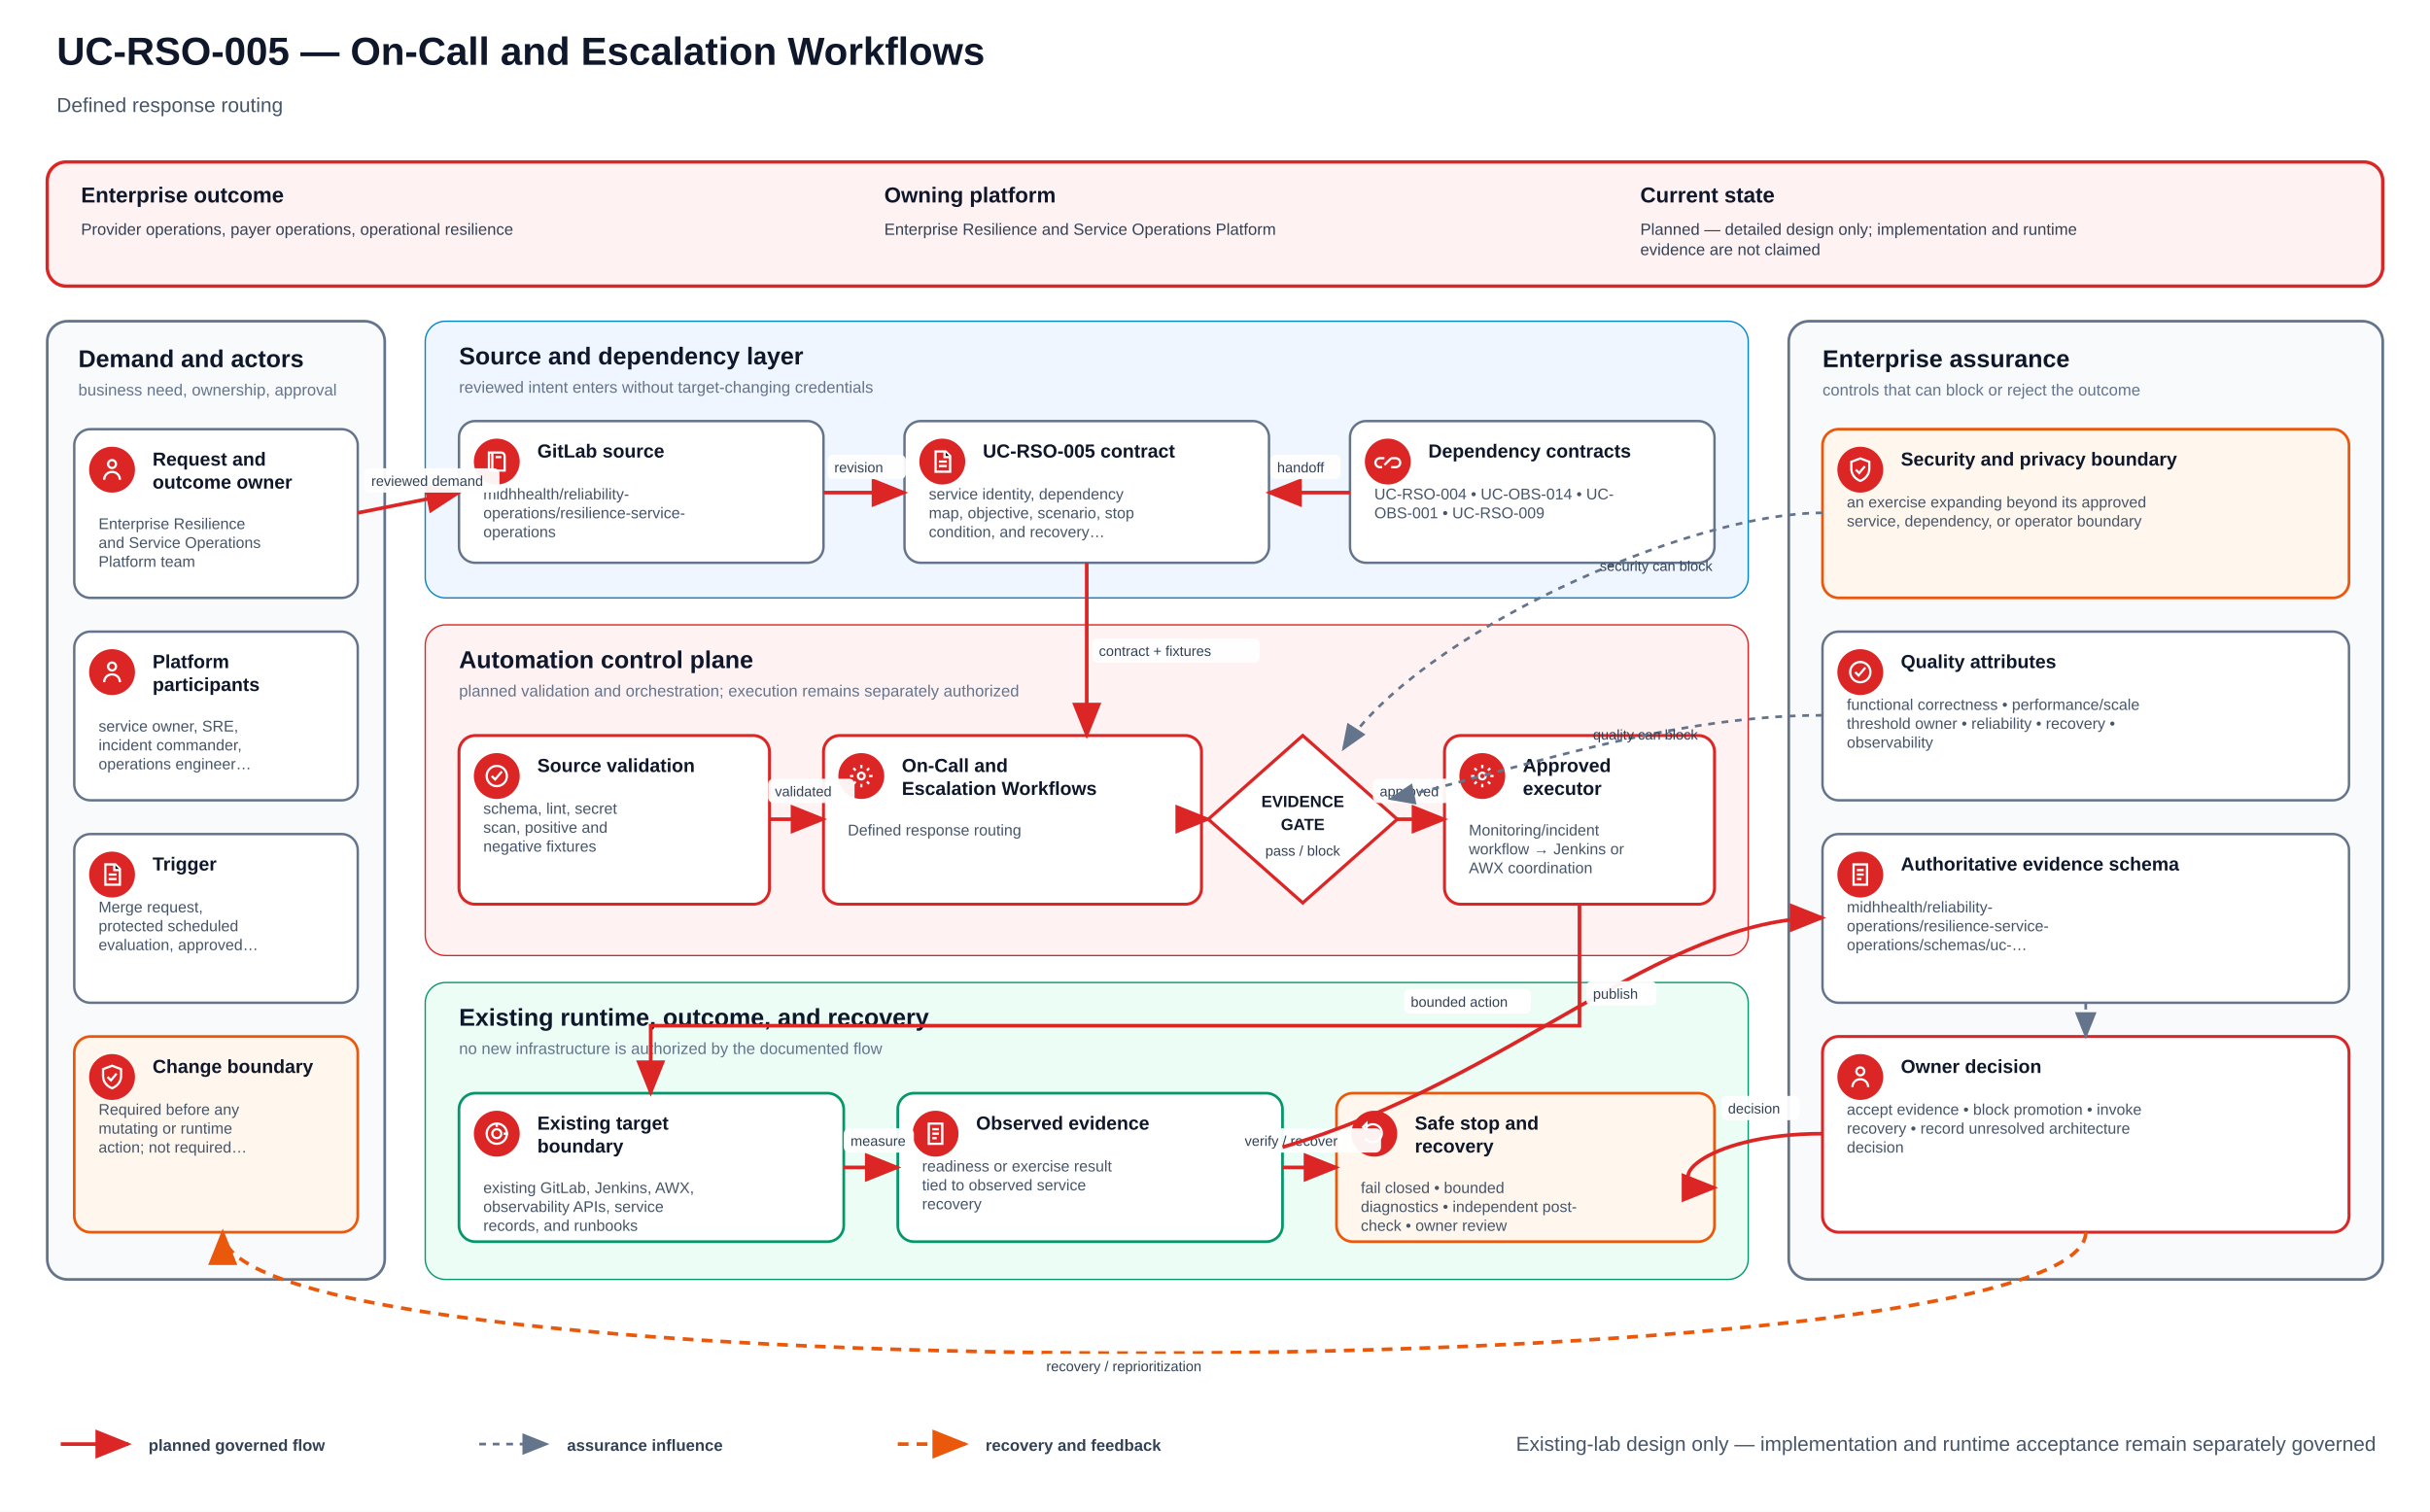
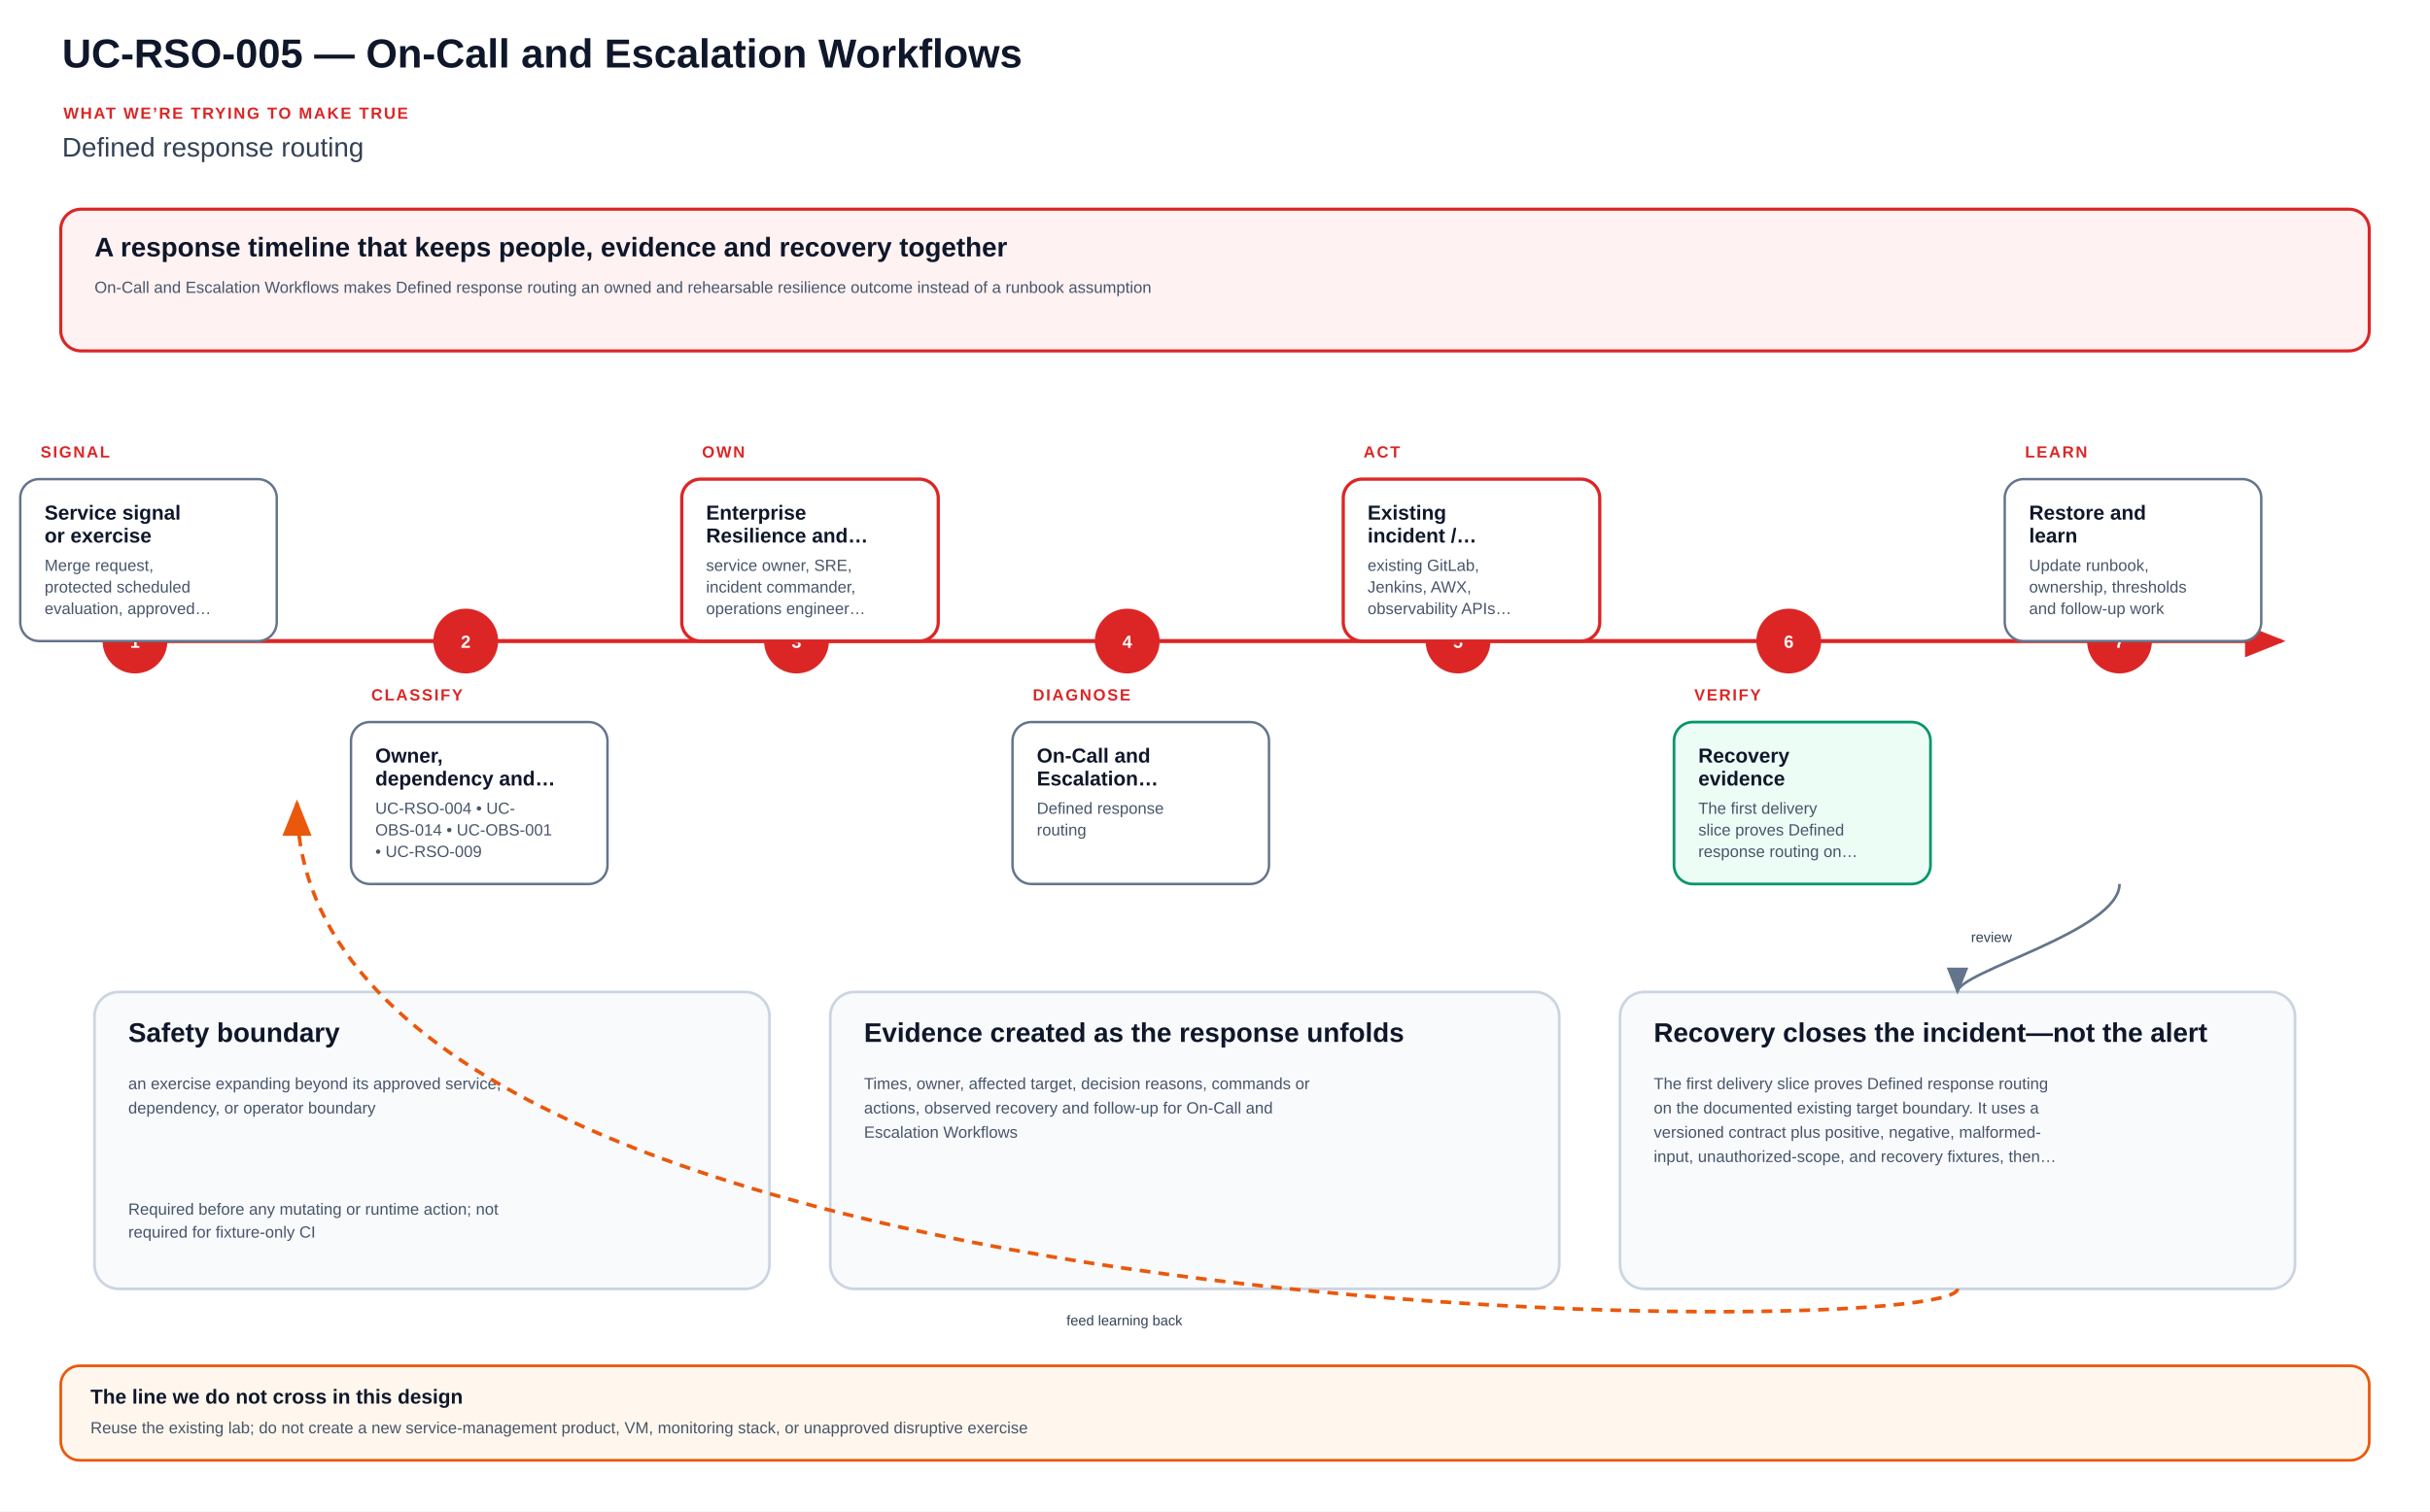
- <svg xmlns="http://www.w3.org/2000/svg" width="1800" height="1120" viewBox="0 0 1800 1120" role="img" aria-labelledby="title desc">
+ <svg xmlns="http://www.w3.org/2000/svg" width="1800" height="1120" viewBox="0 0 1800 1120" role="img" aria-labelledby="title desc" data-use-case="UC-RSO-005" data-archetype="response">
  <defs>
    <style>
- .bg{fill:#fff}.context{fill:#fef2f2;stroke:#dc2626;stroke-width:2.5}.rail{fill:#f8fafc;stroke:#64748b;stroke-width:2}.layer{fill:#fff;stroke:#94a3b8;stroke-width:2}.sourceLayer{fill:#eff6ff;stroke:#0284c7}.controlLayer{fill:#fef2f2;stroke:#dc2626}.runtimeLayer{fill:#ecfdf5;stroke:#059669}.node{fill:#fff;stroke:#64748b;stroke-width:1.8}.controlNode{fill:#fff;stroke:#dc2626;stroke-width:2.2}.runtimeNode{fill:#fff;stroke:#059669;stroke-width:2}.riskNode{fill:#fff7ed;stroke:#ea580c;stroke-width:2}.iconBadge{fill:#dc2626}.mainTitle{font:700 29px Arial,sans-serif;fill:#0f172a}.subtitle{font:15px Arial,sans-serif;fill:#475569}.sectionTitle{font:700 18px Arial,sans-serif;fill:#0f172a}.sectionSub{font:12px Arial,sans-serif;fill:#64748b}.nodeTitle{font:700 14px Arial,sans-serif;fill:#0f172a}.nodeSub{font:11.5px Arial,sans-serif;fill:#475569}.contextTitle{font:700 16px Arial,sans-serif;fill:#0f172a}.contextText{font:12px Arial,sans-serif;fill:#334155}.edge{stroke:#dc2626;stroke-width:2.7;fill:none;marker-end:url(#arrow)}.dashed{stroke:#ea580c;stroke-dasharray:8 6;marker-end:url(#orangeArrow)}.assuranceEdge{stroke:#64748b;stroke-width:2;stroke-dasharray:5 5;fill:none;marker-end:url(#grayArrow)}.labelBg{fill:#fff;opacity:.94}.edgeLabel{font:10.5px Arial,sans-serif;fill:#334155}.decision{fill:#fff;stroke:#dc2626;stroke-width:2.4}.decisionText{font:700 12px Arial,sans-serif;fill:#0f172a}.legend{font:700 12px Arial,sans-serif;fill:#334155}
+ .bg{fill:#fff}.panel{fill:#f8fafc;stroke:#cbd5e1;stroke-width:2}.accentPanel{fill:#fef2f2;stroke:#dc2626;stroke-width:2.3}.card{fill:#fff;stroke:#64748b;stroke-width:1.8}.accentCard{fill:#fff;stroke:#dc2626;stroke-width:2.4}.goodCard{fill:#ecfdf5;stroke:#059669;stroke-width:2}.warnCard{fill:#fff7ed;stroke:#ea580c;stroke-width:2}.darkCard{fill:#0f172a;stroke:#0f172a;stroke-width:2}.mainTitle{font:700 30px Arial,sans-serif;fill:#0f172a}.kicker{font:700 12px Arial,sans-serif;fill:#dc2626;letter-spacing:1.2px}.quote{font:20px Arial,sans-serif;fill:#334155}.section{font:700 20px Arial,sans-serif;fill:#0f172a}.sectionSub{font:12px Arial,sans-serif;fill:#64748b}.cardTitle{font:700 15px Arial,sans-serif;fill:#0f172a}.body{font:12px Arial,sans-serif;fill:#475569}.inverseTitle{font:700 15px Arial,sans-serif;fill:#fff}.inverseBody{font:12px Arial,sans-serif;fill:#e2e8f0}.badge{fill:#dc2626}.badgeText{font:700 13px Arial,sans-serif;fill:#fff}.arrow{stroke:#dc2626;stroke-width:3;fill:none;marker-end:url(#arrow)}.thinArrow{stroke:#64748b;stroke-width:2;fill:none;marker-end:url(#grayArrow)}.feedback{stroke:#ea580c;stroke-width:2.7;stroke-dasharray:8 6;fill:none;marker-end:url(#orangeArrow)}.label{fill:#fff;opacity:.94}.edgeText{font:10.5px Arial,sans-serif;fill:#334155}.lane{fill:none;stroke:#94a3b8;stroke-width:1.8;stroke-dasharray:7 6}.decision{fill:#fff;stroke:#dc2626;stroke-width:2.5}.small{font:11px Arial,sans-serif;fill:#64748b}.note{font:italic 14px Georgia,serif;fill:#475569}.hub{fill:#dc2626;stroke:#dc2626;stroke-width:2}.hubTitle{font:700 18px Arial,sans-serif;fill:#fff}.hubBody{font:12px Arial,sans-serif;fill:#fff}.zone{fill:#fef2f2;stroke:#dc2626;stroke-width:2}.nodeCircle{fill:#fff;stroke:#dc2626;stroke-width:2.3}.nodeTitle{font:700 13px Arial,sans-serif;fill:#0f172a}.nodeBody{font:11px Arial,sans-serif;fill:#475569}
</style>
    <marker id="arrow" markerWidth="11" markerHeight="11" refX="9" refY="4" orient="auto">
-       <path d="M0,0 L0,8 L10,4 z" fill="#dc2626" />
+       <path d="M0 0L0 8L10 4z" fill="#dc2626" />
+     </marker>
+     <marker id="grayArrow" markerWidth="11" markerHeight="11" refX="9" refY="4" orient="auto">
+       <path d="M0 0L0 8L10 4z" fill="#64748b" />
    </marker>
    <marker id="orangeArrow" markerWidth="11" markerHeight="11" refX="9" refY="4" orient="auto">
-       <path d="M0,0 L0,8 L10,4 z" fill="#ea580c" />
+       <path d="M0 0L0 8L10 4z" fill="#ea580c" />
    </marker>
-     <marker id="grayArrow" markerWidth="11" markerHeight="11" refX="9" refY="4" orient="auto">
-       <path d="M0,0 L0,8 L10,4 z" fill="#64748b" />
-     </marker>
-     <symbol id="icon-person" viewBox="0 0 24 24">
-       <circle cx="12" cy="7" r="3.5" fill="none" stroke="#fff" stroke-width="2" />
-       <path d="M5 21c0-4 3-7 7-7s7 3 7 7" fill="none" stroke="#fff" stroke-width="2" />
-     </symbol>
-     <symbol id="icon-repo" viewBox="0 0 24 24">
-       <path d="M5 4h11a3 3 0 013 3v13H7a2 2 0 01-2-2V4z" fill="none" stroke="#fff" stroke-width="2" />
-       <path d="M8 4v16M11 8h5" stroke="#fff" stroke-width="2" />
-     </symbol>
-     <symbol id="icon-contract" viewBox="0 0 24 24">
-       <path d="M6 3h9l4 4v14H6z" fill="none" stroke="#fff" stroke-width="2" />
-       <path d="M14 3v5h5M9 12h7M9 16h7" stroke="#fff" stroke-width="2" />
-     </symbol>
-     <symbol id="icon-link" viewBox="0 0 24 24">
-       <path d="M9 15l6-6M7 17H5a4 4 0 010-8h4M15 9h4a4 4 0 010 8h-4" fill="none" stroke="#fff" stroke-width="2" />
-     </symbol>
-     <symbol id="icon-check" viewBox="0 0 24 24">
-       <circle cx="12" cy="12" r="9" fill="none" stroke="#fff" stroke-width="2" />
-       <path d="M7.5 12l3 3 6-7" fill="none" stroke="#fff" stroke-width="2" />
-     </symbol>
-     <symbol id="icon-gear" viewBox="0 0 24 24">
-       <circle cx="12" cy="12" r="3" fill="none" stroke="#fff" stroke-width="2" />
-       <path d="M12 2v3M12 19v3M2 12h3M19 12h3M5 5l2 2M17 17l2 2M19 5l-2 2M7 17l-2 2" stroke="#fff" stroke-width="2" />
-     </symbol>
-     <symbol id="icon-target" viewBox="0 0 24 24">
-       <circle cx="12" cy="12" r="9" fill="none" stroke="#fff" stroke-width="2" />
-       <circle cx="12" cy="12" r="4" fill="none" stroke="#fff" stroke-width="2" />
-       <path d="M12 2v4M22 12h-4" stroke="#fff" stroke-width="2" />
-     </symbol>
-     <symbol id="icon-evidence" viewBox="0 0 24 24">
-       <path d="M6 3h12v18H6z" fill="none" stroke="#fff" stroke-width="2" />
-       <path d="M9 8h6M9 12h6M9 16h4" stroke="#fff" stroke-width="2" />
-     </symbol>
-     <symbol id="icon-shield" viewBox="0 0 24 24">
-       <path d="M12 2l8 3v6c0 5-3 9-8 11-5-2-8-6-8-11V5z" fill="none" stroke="#fff" stroke-width="2" />
-       <path d="M8 12l3 3 5-6" fill="none" stroke="#fff" stroke-width="2" />
-     </symbol>
-     <symbol id="icon-recovery" viewBox="0 0 24 24">
-       <path d="M5 8V3l-3 3 3 3M5 6a8 8 0 11-1 10" fill="none" stroke="#fff" stroke-width="2" />
-     </symbol>
  </defs>
  <rect class="bg" width="1800" height="1120" />
-   <text class="mainTitle" x="42" y="48">
-     <tspan x="42" dy="0">UC-RSO-005 — On-Call and Escalation Workflows</tspan>
+   <text class="mainTitle" x="46" y="50">
+     <tspan x="46" dy="0">UC-RSO-005 — On-Call and Escalation Workflows</tspan>
  </text>
-   <text class="subtitle" x="42" y="83" text-anchor="start">
-     <tspan x="42" dy="0">Defined response routing</tspan>
+   <text class="kicker" x="47" y="88">WHAT WE’RE TRYING TO MAKE TRUE</text>
+   <text class="quote" x="46" y="116" text-anchor="start">
+     <tspan x="46" dy="0">Defined response routing</tspan>
  </text>
-   <rect class="context" x="35" y="120" width="1730" height="92" rx="14" />
-   <text class="contextTitle" x="60" y="150">Enterprise outcome</text>
-   <text class="contextText" x="60" y="174" text-anchor="start">
-     <tspan x="60" dy="0">Provider operations, payer operations, operational resilience</tspan>
+   <rect class="accentPanel" x="45" y="155" width="1710" height="105" rx="15" />
+   <text class="section" x="70" y="190">A response timeline that keeps people, evidence and recovery together</text>
+   <text class="body" x="70" y="217" text-anchor="start">
+     <tspan x="70" dy="0">On-Call and Escalation Workflows makes Defined response routing an owned and rehearsable resilience outcome instead of a runbook assumption</tspan>
  </text>
-   <text class="contextTitle" x="655" y="150">Owning platform</text>
-   <text class="contextText" x="655" y="174" text-anchor="start">
-     <tspan x="655" dy="0">Enterprise Resilience and Service Operations Platform</tspan>
+   <line x1="100" y1="475" x2="1690" y2="475" class="arrow" />
+   <circle class="badge" cx="100" cy="475" r="24" />
+   <text class="badgeText" x="100" y="480" text-anchor="middle">1</text>
+   <text class="kicker" x="30" y="339">SIGNAL</text>
+   <rect class="card" x="15" y="355" width="190" height="120" rx="14" />
+   <text class="cardTitle" x="33" y="385" text-anchor="start">
+     <tspan x="33" dy="0">Service signal</tspan>
+     <tspan x="33" dy="17">or exercise</tspan>
  </text>
-   <text class="contextTitle" x="1215" y="150">Current state</text>
-   <text class="contextText" x="1215" y="174" text-anchor="start">
-     <tspan x="1215" dy="0">Planned — detailed design only; implementation and runtime</tspan>
-     <tspan x="1215" dy="15">evidence are not claimed</tspan>
+   <text class="body" x="33" y="423" text-anchor="start">
+     <tspan x="33" dy="0">Merge request,</tspan>
+     <tspan x="33" dy="16">protected scheduled</tspan>
+     <tspan x="33" dy="16">evaluation, approved…</tspan>
  </text>
-   <rect class="rail" x="35" y="238" width="250" height="710" rx="15" />
-   <text class="sectionTitle" x="58" y="272">Demand and actors</text>
-   <text class="sectionSub" x="58" y="293">business need, ownership, approval</text>
-   <rect class="node" x="55" y="318" width="210" height="125" rx="12" />
-   <circle class="iconBadge" cx="83" cy="348" r="17" />
-   <use href="#icon-person" x="73" y="338" width="20" height="20" />
-   <text class="nodeTitle" x="113" y="345">
-     <tspan x="113" dy="0">Request and</tspan>
-     <tspan x="113" dy="17">outcome owner</tspan>
+   <circle class="badge" cx="345" cy="475" r="24" />
+   <text class="badgeText" x="345" y="480" text-anchor="middle">2</text>
+   <text class="kicker" x="275" y="519">CLASSIFY</text>
+   <rect class="card" x="260" y="535" width="190" height="120" rx="14" />
+   <text class="cardTitle" x="278" y="565" text-anchor="start">
+     <tspan x="278" dy="0">Owner,</tspan>
+     <tspan x="278" dy="17">dependency and…</tspan>
  </text>
-   <text class="nodeSub" x="73" y="392" text-anchor="start">
-     <tspan x="73" dy="0">Enterprise Resilience</tspan>
-     <tspan x="73" dy="14">and Service Operations</tspan>
-     <tspan x="73" dy="14">Platform team</tspan>
+   <text class="body" x="278" y="603" text-anchor="start">
+     <tspan x="278" dy="0">UC-RSO-004 • UC-</tspan>
+     <tspan x="278" dy="16">OBS-014 • UC-OBS-001</tspan>
+     <tspan x="278" dy="16">• UC-RSO-009</tspan>
  </text>
-   <rect class="node" x="55" y="468" width="210" height="125" rx="12" />
-   <circle class="iconBadge" cx="83" cy="498" r="17" />
-   <use href="#icon-person" x="73" y="488" width="20" height="20" />
-   <text class="nodeTitle" x="113" y="495">
-     <tspan x="113" dy="0">Platform</tspan>
-     <tspan x="113" dy="17">participants</tspan>
+   <circle class="badge" cx="590" cy="475" r="24" />
+   <text class="badgeText" x="590" y="480" text-anchor="middle">3</text>
+   <text class="kicker" x="520" y="339">OWN</text>
+   <rect class="accentCard" x="505" y="355" width="190" height="120" rx="14" />
+   <text class="cardTitle" x="523" y="385" text-anchor="start">
+     <tspan x="523" dy="0">Enterprise</tspan>
+     <tspan x="523" dy="17">Resilience and…</tspan>
  </text>
-   <text class="nodeSub" x="73" y="542" text-anchor="start">
-     <tspan x="73" dy="0">service owner, SRE,</tspan>
-     <tspan x="73" dy="14">incident commander,</tspan>
-     <tspan x="73" dy="14">operations engineer…</tspan>
+   <text class="body" x="523" y="423" text-anchor="start">
+     <tspan x="523" dy="0">service owner, SRE,</tspan>
+     <tspan x="523" dy="16">incident commander,</tspan>
+     <tspan x="523" dy="16">operations engineer…</tspan>
  </text>
-   <rect class="node" x="55" y="618" width="210" height="125" rx="12" />
-   <circle class="iconBadge" cx="83" cy="648" r="17" />
-   <use href="#icon-contract" x="73" y="638" width="20" height="20" />
-   <text class="nodeTitle" x="113" y="645">
-     <tspan x="113" dy="0">Trigger</tspan>
+   <circle class="badge" cx="835" cy="475" r="24" />
+   <text class="badgeText" x="835" y="480" text-anchor="middle">4</text>
+   <text class="kicker" x="765" y="519">DIAGNOSE</text>
+   <rect class="card" x="750" y="535" width="190" height="120" rx="14" />
+   <text class="cardTitle" x="768" y="565" text-anchor="start">
+     <tspan x="768" dy="0">On-Call and</tspan>
+     <tspan x="768" dy="17">Escalation…</tspan>
  </text>
-   <text class="nodeSub" x="73" y="676" text-anchor="start">
-     <tspan x="73" dy="0">Merge request,</tspan>
-     <tspan x="73" dy="14">protected scheduled</tspan>
-     <tspan x="73" dy="14">evaluation, approved…</tspan>
+   <text class="body" x="768" y="603" text-anchor="start">
+     <tspan x="768" dy="0">Defined response</tspan>
+     <tspan x="768" dy="16">routing</tspan>
  </text>
-   <rect class="riskNode" x="55" y="768" width="210" height="145" rx="12" />
-   <circle class="iconBadge" cx="83" cy="798" r="17" />
-   <use href="#icon-shield" x="73" y="788" width="20" height="20" />
-   <text class="nodeTitle" x="113" y="795">
-     <tspan x="113" dy="0">Change boundary</tspan>
+   <circle class="badge" cx="1080" cy="475" r="24" />
+   <text class="badgeText" x="1080" y="480" text-anchor="middle">5</text>
+   <text class="kicker" x="1010" y="339">ACT</text>
+   <rect class="accentCard" x="995" y="355" width="190" height="120" rx="14" />
+   <text class="cardTitle" x="1013" y="385" text-anchor="start">
+     <tspan x="1013" dy="0">Existing</tspan>
+     <tspan x="1013" dy="17">incident /…</tspan>
  </text>
-   <text class="nodeSub" x="73" y="826" text-anchor="start">
-     <tspan x="73" dy="0">Required before any</tspan>
-     <tspan x="73" dy="14">mutating or runtime</tspan>
-     <tspan x="73" dy="14">action; not required…</tspan>
+   <text class="body" x="1013" y="423" text-anchor="start">
+     <tspan x="1013" dy="0">existing GitLab,</tspan>
+     <tspan x="1013" dy="16">Jenkins, AWX,</tspan>
+     <tspan x="1013" dy="16">observability APIs…</tspan>
  </text>
-   <rect class="sourceLayer" x="315" y="238" width="980" height="205" rx="15" />
-   <text class="sectionTitle" x="340" y="270">Source and dependency layer</text>
-   <text class="sectionSub" x="340" y="291">reviewed intent enters without target-changing credentials</text>
-   <rect class="node" x="340" y="312" width="270" height="105" rx="12" />
-   <circle class="iconBadge" cx="368" cy="342" r="17" />
-   <use href="#icon-repo" x="358" y="332" width="20" height="20" />
-   <text class="nodeTitle" x="398" y="339">
-     <tspan x="398" dy="0">GitLab source</tspan>
+   <circle class="badge" cx="1325" cy="475" r="24" />
+   <text class="badgeText" x="1325" y="480" text-anchor="middle">6</text>
+   <text class="kicker" x="1255" y="519">VERIFY</text>
+   <rect class="goodCard" x="1240" y="535" width="190" height="120" rx="14" />
+   <text class="cardTitle" x="1258" y="565" text-anchor="start">
+     <tspan x="1258" dy="0">Recovery</tspan>
+     <tspan x="1258" dy="17">evidence</tspan>
  </text>
-   <text class="nodeSub" x="358" y="370" text-anchor="start">
-     <tspan x="358" dy="0">midhhealth/reliability-</tspan>
-     <tspan x="358" dy="14">operations/resilience-service-</tspan>
-     <tspan x="358" dy="14">operations</tspan>
+   <text class="body" x="1258" y="603" text-anchor="start">
+     <tspan x="1258" dy="0">The first delivery</tspan>
+     <tspan x="1258" dy="16">slice proves Defined</tspan>
+     <tspan x="1258" dy="16">response routing on…</tspan>
  </text>
-   <rect class="node" x="670" y="312" width="270" height="105" rx="12" />
-   <circle class="iconBadge" cx="698" cy="342" r="17" />
-   <use href="#icon-contract" x="688" y="332" width="20" height="20" />
-   <text class="nodeTitle" x="728" y="339">
-     <tspan x="728" dy="0">UC-RSO-005 contract</tspan>
+   <circle class="badge" cx="1570" cy="475" r="24" />
+   <text class="badgeText" x="1570" y="480" text-anchor="middle">7</text>
+   <text class="kicker" x="1500" y="339">LEARN</text>
+   <rect class="card" x="1485" y="355" width="190" height="120" rx="14" />
+   <text class="cardTitle" x="1503" y="385" text-anchor="start">
+     <tspan x="1503" dy="0">Restore and</tspan>
+     <tspan x="1503" dy="17">learn</tspan>
  </text>
-   <text class="nodeSub" x="688" y="370" text-anchor="start">
-     <tspan x="688" dy="0">service identity, dependency</tspan>
-     <tspan x="688" dy="14">map, objective, scenario, stop</tspan>
-     <tspan x="688" dy="14">condition, and recovery…</tspan>
+   <text class="body" x="1503" y="423" text-anchor="start">
+     <tspan x="1503" dy="0">Update runbook,</tspan>
+     <tspan x="1503" dy="16">ownership, thresholds</tspan>
+     <tspan x="1503" dy="16">and follow-up work</tspan>
  </text>
-   <rect class="node" x="1000" y="312" width="270" height="105" rx="12" />
-   <circle class="iconBadge" cx="1028" cy="342" r="17" />
-   <use href="#icon-link" x="1018" y="332" width="20" height="20" />
-   <text class="nodeTitle" x="1058" y="339">
-     <tspan x="1058" dy="0">Dependency contracts</tspan>
+   <rect class="panel" x="70" y="735" width="500" height="220" rx="18" />
+   <text class="section" x="95" y="772">Safety boundary</text>
+   <text class="body" x="95" y="807" text-anchor="start">
+     <tspan x="95" dy="0">an exercise expanding beyond its approved service,</tspan>
+     <tspan x="95" dy="18">dependency, or operator boundary</tspan>
  </text>
-   <text class="nodeSub" x="1018" y="370" text-anchor="start">
-     <tspan x="1018" dy="0">UC-RSO-004 • UC-OBS-014 • UC-</tspan>
-     <tspan x="1018" dy="14">OBS-001 • UC-RSO-009</tspan>
+   <text class="body" x="95" y="900" text-anchor="start">
+     <tspan x="95" dy="0">Required before any mutating or runtime action; not</tspan>
+     <tspan x="95" dy="17">required for fixture-only CI</tspan>
  </text>
-   <rect class="controlLayer" x="315" y="463" width="980" height="245" rx="15" />
-   <text class="sectionTitle" x="340" y="495">Automation control plane</text>
-   <text class="sectionSub" x="340" y="516">planned validation and orchestration; execution remains separately authorized</text>
-   <rect class="controlNode" x="340" y="545" width="230" height="125" rx="12" />
-   <circle class="iconBadge" cx="368" cy="575" r="17" />
-   <use href="#icon-check" x="358" y="565" width="20" height="20" />
-   <text class="nodeTitle" x="398" y="572">
-     <tspan x="398" dy="0">Source validation</tspan>
+   <rect class="panel" x="615" y="735" width="540" height="220" rx="18" />
+   <text class="section" x="640" y="772">Evidence created as the response unfolds</text>
+   <text class="body" x="640" y="807" text-anchor="start">
+     <tspan x="640" dy="0">Times, owner, affected target, decision reasons, commands or</tspan>
+     <tspan x="640" dy="18">actions, observed recovery and follow-up for On-Call and</tspan>
+     <tspan x="640" dy="18">Escalation Workflows</tspan>
  </text>
-   <text class="nodeSub" x="358" y="603" text-anchor="start">
-     <tspan x="358" dy="0">schema, lint, secret</tspan>
-     <tspan x="358" dy="14">scan, positive and</tspan>
-     <tspan x="358" dy="14">negative fixtures</tspan>
+   <rect class="panel" x="1200" y="735" width="500" height="220" rx="18" />
+   <text class="section" x="1225" y="772">Recovery closes the incident—not the alert</text>
+   <text class="body" x="1225" y="807" text-anchor="start">
+     <tspan x="1225" dy="0">The first delivery slice proves Defined response routing</tspan>
+     <tspan x="1225" dy="18">on the documented existing target boundary. It uses a</tspan>
+     <tspan x="1225" dy="18">versioned contract plus positive, negative, malformed-</tspan>
+     <tspan x="1225" dy="18">input, unauthorized-scope, and recovery fixtures, then…</tspan>
  </text>
-   <rect class="controlNode" x="610" y="545" width="280" height="125" rx="12" />
-   <circle class="iconBadge" cx="638" cy="575" r="17" />
-   <use href="#icon-gear" x="628" y="565" width="20" height="20" />
-   <text class="nodeTitle" x="668" y="572">
-     <tspan x="668" dy="0">On-Call and</tspan>
-     <tspan x="668" dy="17">Escalation Workflows</tspan>
+   <path class="thinArrow" d="M1570 655 C1570 690 1450 720 1450 735" />
+   <rect class="label" x="1454" y="684" width="52" height="20" rx="5" />
+   <text class="edgeText" x="1460" y="698">review</text>
+   <path class="feedback" d="M1450 955 C1450 995 220 995 220 595" />
+   <rect class="label" x="784" y="968" width="120" height="20" rx="5" />
+   <text class="edgeText" x="790" y="982">feed learning back</text>
+   <rect class="warnCard" x="45" y="1012" width="1710" height="70" rx="14" />
+   <text class="cardTitle" x="67" y="1040">The line we do not cross in this design</text>
+   <text class="body" x="67" y="1062" text-anchor="start">
+     <tspan x="67" dy="0">Reuse the existing lab; do not create a new service-management product, VM, monitoring stack, or unapproved disruptive exercise</tspan>
  </text>
-   <text class="nodeSub" x="628" y="619" text-anchor="start">
-     <tspan x="628" dy="0">Defined response routing</tspan>
-   </text>
-   <polygon class="decision" points="965,545 1035,607 965,669 895,607" />
-   <text class="decisionText" x="965" y="598" text-anchor="middle">EVIDENCE</text>
-   <text class="decisionText" x="965" y="615" text-anchor="middle">GATE</text>
-   <text class="edgeLabel" x="965" y="634" text-anchor="middle">pass / block</text>
-   <rect class="controlNode" x="1070" y="545" width="200" height="125" rx="12" />
-   <circle class="iconBadge" cx="1098" cy="575" r="17" />
-   <use href="#icon-gear" x="1088" y="565" width="20" height="20" />
-   <text class="nodeTitle" x="1128" y="572">
-     <tspan x="1128" dy="0">Approved</tspan>
-     <tspan x="1128" dy="17">executor</tspan>
-   </text>
-   <text class="nodeSub" x="1088" y="619" text-anchor="start">
-     <tspan x="1088" dy="0">Monitoring/incident</tspan>
-     <tspan x="1088" dy="14">workflow → Jenkins or</tspan>
-     <tspan x="1088" dy="14">AWX coordination</tspan>
-   </text>
-   <rect class="runtimeLayer" x="315" y="728" width="980" height="220" rx="15" />
-   <text class="sectionTitle" x="340" y="760">Existing runtime, outcome, and recovery</text>
-   <text class="sectionSub" x="340" y="781">no new infrastructure is authorized by the documented flow</text>
-   <rect class="runtimeNode" x="340" y="810" width="285" height="110" rx="12" />
-   <circle class="iconBadge" cx="368" cy="840" r="17" />
-   <use href="#icon-target" x="358" y="830" width="20" height="20" />
-   <text class="nodeTitle" x="398" y="837">
-     <tspan x="398" dy="0">Existing target</tspan>
-     <tspan x="398" dy="17">boundary</tspan>
-   </text>
-   <text class="nodeSub" x="358" y="884" text-anchor="start">
-     <tspan x="358" dy="0">existing GitLab, Jenkins, AWX,</tspan>
-     <tspan x="358" dy="14">observability APIs, service</tspan>
-     <tspan x="358" dy="14">records, and runbooks</tspan>
-   </text>
-   <rect class="runtimeNode" x="665" y="810" width="285" height="110" rx="12" />
-   <circle class="iconBadge" cx="693" cy="840" r="17" />
-   <use href="#icon-evidence" x="683" y="830" width="20" height="20" />
-   <text class="nodeTitle" x="723" y="837">
-     <tspan x="723" dy="0">Observed evidence</tspan>
-   </text>
-   <text class="nodeSub" x="683" y="868" text-anchor="start">
-     <tspan x="683" dy="0">readiness or exercise result</tspan>
-     <tspan x="683" dy="14">tied to observed service</tspan>
-     <tspan x="683" dy="14">recovery</tspan>
-   </text>
-   <rect class="riskNode" x="990" y="810" width="280" height="110" rx="12" />
-   <circle class="iconBadge" cx="1018" cy="840" r="17" />
-   <use href="#icon-recovery" x="1008" y="830" width="20" height="20" />
-   <text class="nodeTitle" x="1048" y="837">
-     <tspan x="1048" dy="0">Safe stop and</tspan>
-     <tspan x="1048" dy="17">recovery</tspan>
-   </text>
-   <text class="nodeSub" x="1008" y="884" text-anchor="start">
-     <tspan x="1008" dy="0">fail closed • bounded</tspan>
-     <tspan x="1008" dy="14">diagnostics • independent post-</tspan>
-     <tspan x="1008" dy="14">check • owner review</tspan>
-   </text>
-   <rect class="rail" x="1325" y="238" width="440" height="710" rx="15" />
-   <text class="sectionTitle" x="1350" y="272">Enterprise assurance</text>
-   <text class="sectionSub" x="1350" y="293">controls that can block or reject the outcome</text>
-   <rect class="riskNode" x="1350" y="318" width="390" height="125" rx="12" />
-   <circle class="iconBadge" cx="1378" cy="348" r="17" />
-   <use href="#icon-shield" x="1368" y="338" width="20" height="20" />
-   <text class="nodeTitle" x="1408" y="345">
-     <tspan x="1408" dy="0">Security and privacy boundary</tspan>
-   </text>
-   <text class="nodeSub" x="1368" y="376" text-anchor="start">
-     <tspan x="1368" dy="0">an exercise expanding beyond its approved</tspan>
-     <tspan x="1368" dy="14">service, dependency, or operator boundary</tspan>
-   </text>
-   <rect class="node" x="1350" y="468" width="390" height="125" rx="12" />
-   <circle class="iconBadge" cx="1378" cy="498" r="17" />
-   <use href="#icon-check" x="1368" y="488" width="20" height="20" />
-   <text class="nodeTitle" x="1408" y="495">
-     <tspan x="1408" dy="0">Quality attributes</tspan>
-   </text>
-   <text class="nodeSub" x="1368" y="526" text-anchor="start">
-     <tspan x="1368" dy="0">functional correctness • performance/scale</tspan>
-     <tspan x="1368" dy="14">threshold owner • reliability • recovery •</tspan>
-     <tspan x="1368" dy="14">observability</tspan>
-   </text>
-   <rect class="node" x="1350" y="618" width="390" height="125" rx="12" />
-   <circle class="iconBadge" cx="1378" cy="648" r="17" />
-   <use href="#icon-evidence" x="1368" y="638" width="20" height="20" />
-   <text class="nodeTitle" x="1408" y="645">
-     <tspan x="1408" dy="0">Authoritative evidence schema</tspan>
-   </text>
-   <text class="nodeSub" x="1368" y="676" text-anchor="start">
-     <tspan x="1368" dy="0">midhhealth/reliability-</tspan>
-     <tspan x="1368" dy="14">operations/resilience-service-</tspan>
-     <tspan x="1368" dy="14">operations/schemas/uc-…</tspan>
-   </text>
-   <rect class="controlNode" x="1350" y="768" width="390" height="145" rx="12" />
-   <circle class="iconBadge" cx="1378" cy="798" r="17" />
-   <use href="#icon-person" x="1368" y="788" width="20" height="20" />
-   <text class="nodeTitle" x="1408" y="795">
-     <tspan x="1408" dy="0">Owner decision</tspan>
-   </text>
-   <text class="nodeSub" x="1368" y="826" text-anchor="start">
-     <tspan x="1368" dy="0">accept evidence • block promotion • invoke</tspan>
-     <tspan x="1368" dy="14">recovery • record unresolved architecture</tspan>
-     <tspan x="1368" dy="14">decision</tspan>
-   </text>
-   <path class="edge" d="M265 380 L340 365" />
-   <rect class="labelBg" x="270" y="347" width="100" height="18" rx="4" />
-   <text class="edgeLabel" x="275" y="360">reviewed demand</text>
-   <path class="edge" d="M610 365 L670 365" />
-   <rect class="labelBg" x="613" y="337" width="58" height="18" rx="4" />
-   <text class="edgeLabel" x="618" y="350">revision</text>
-   <path class="edge" d="M1000 365 L940 365" />
-   <rect class="labelBg" x="941" y="337" width="52" height="18" rx="4" />
-   <text class="edgeLabel" x="946" y="350">handoff</text>
-   <path class="edge" d="M805 417 L805 545" />
-   <rect class="labelBg" x="809" y="473" width="124" height="18" rx="4" />
-   <text class="edgeLabel" x="814" y="486">contract + fixtures</text>
-   <path class="edge" d="M570 607 L610 607" />
-   <rect class="labelBg" x="569" y="577" width="64" height="18" rx="4" />
-   <text class="edgeLabel" x="574" y="590">validated</text>
-   <path class="edge" d="M890 607 L895 607" />
-   <path class="edge" d="M1035 607 L1070 607" />
-   <rect class="labelBg" x="1017" y="577" width="58" height="18" rx="4" />
-   <text class="edgeLabel" x="1022" y="590">approved</text>
-   <path class="edge" d="M1170 670 L1170 760 L482 760 L482 810" />
-   <rect class="labelBg" x="1040" y="733" width="94" height="18" rx="4" />
-   <text class="edgeLabel" x="1045" y="746">bounded action</text>
-   <path class="edge" d="M625 865 L665 865" />
-   <rect class="labelBg" x="625" y="836" width="52" height="18" rx="4" />
-   <text class="edgeLabel" x="630" y="849">measure</text>
-   <path class="edge" d="M950 865 L990 865" />
-   <rect class="labelBg" x="917" y="836" width="106" height="18" rx="4" />
-   <text class="edgeLabel" x="922" y="849">verify / recover</text>
-   <path class="assuranceEdge" d="M1350 380 C1250 380 1050 470 995 555" />
-   <text class="edgeLabel" x="1185" y="423">security can block</text>
-   <path class="assuranceEdge" d="M1350 530 C1230 530 1110 575 1030 592" />
-   <text class="edgeLabel" x="1180" y="548">quality can block</text>
-   <path class="edge" d="M950 850 C1120 800 1230 680 1350 680" />
-   <rect class="labelBg" x="1175" y="727" width="52" height="18" rx="4" />
-   <text class="edgeLabel" x="1180" y="740">publish</text>
-   <path class="assuranceEdge" d="M1545 743 L1545 768" />
-   <path class="edge" d="M1350 840 C1260 840 1225 880 1270 880" />
-   <rect class="labelBg" x="1275" y="812" width="58" height="18" rx="4" />
-   <text class="edgeLabel" x="1280" y="825">decision</text>
-   <path class="edge dashed" d="M1545 913 C1545 1030 165 1035 165 913" />
-   <rect class="labelBg" x="770" y="1003" width="172" height="18" rx="4" />
-   <text class="edgeLabel" x="775" y="1016">recovery / reprioritization</text>
-   <line x1="45" y1="1070" x2="95" y2="1070" class="edge" />
-   <text class="legend" x="110" y="1075">planned governed flow</text>
-   <line x1="355" y1="1070" x2="405" y2="1070" class="assuranceEdge" />
-   <text class="legend" x="420" y="1075">assurance influence</text>
-   <line x1="665" y1="1070" x2="715" y2="1070" class="edge dashed" />
-   <text class="legend" x="730" y="1075">recovery and feedback</text>
-   <text class="subtitle" x="1760" y="1075" text-anchor="end">Existing-lab design only — implementation and runtime acceptance remain separately governed</text>
</svg>
